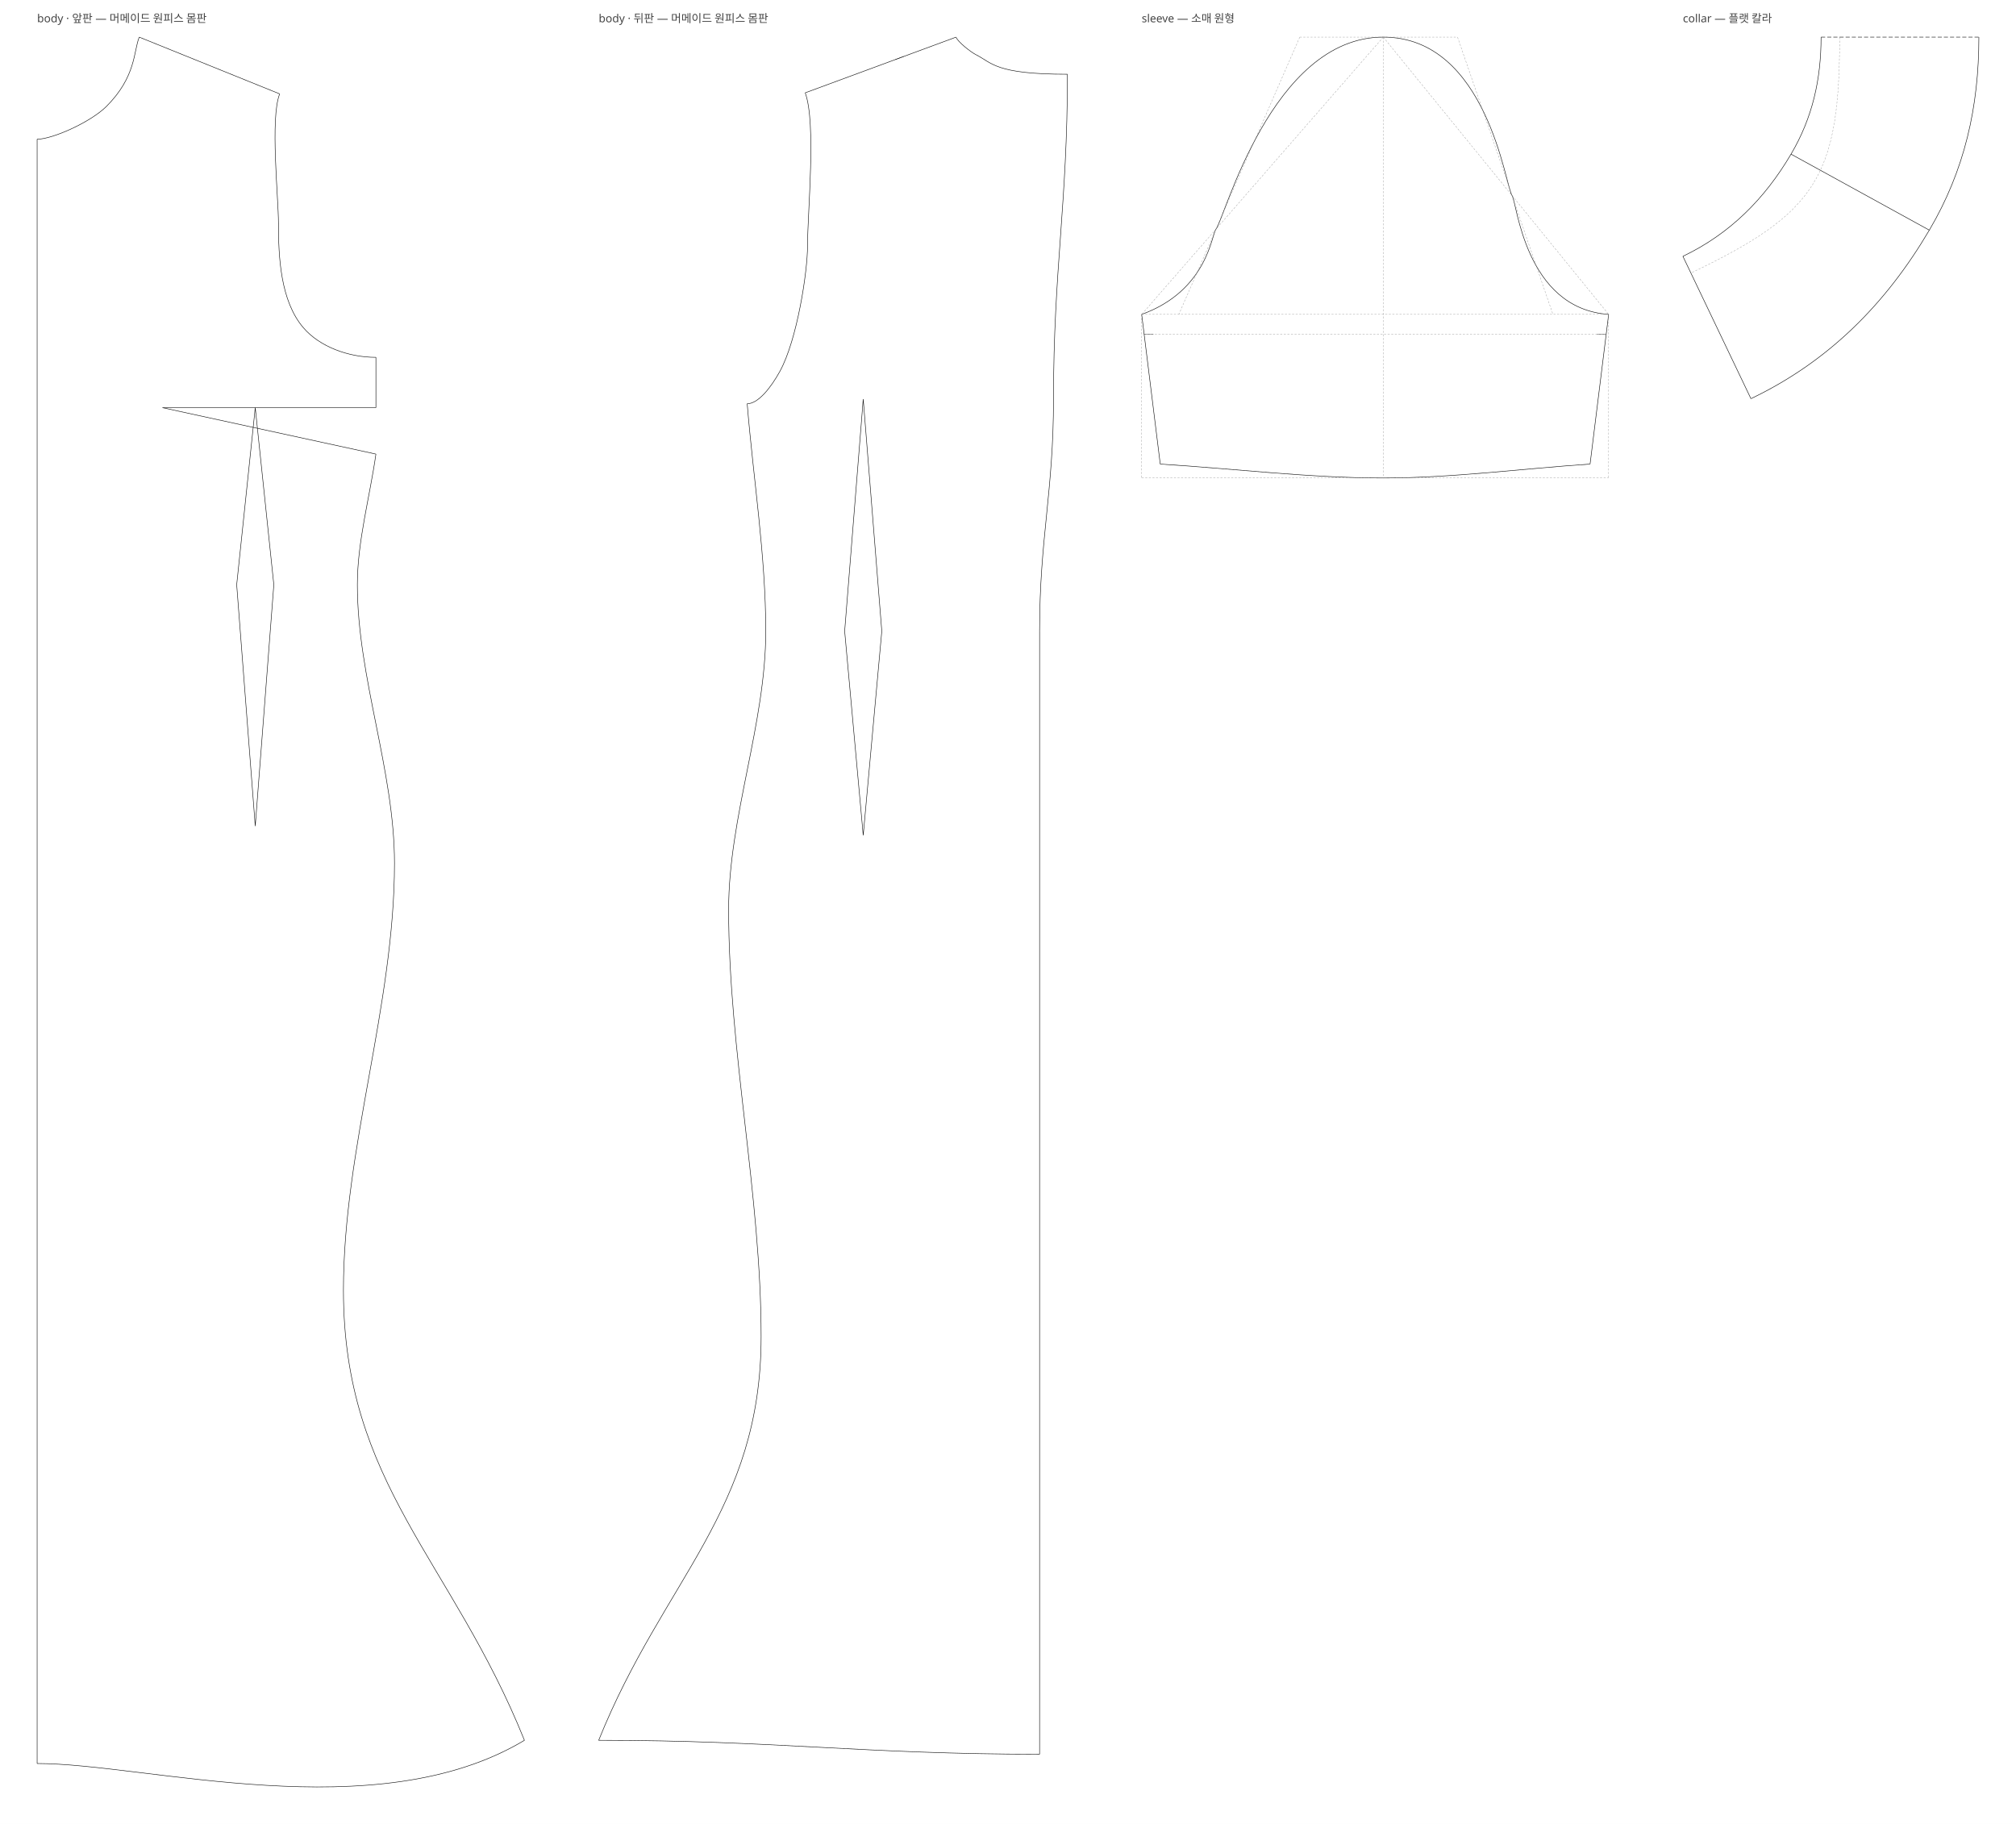
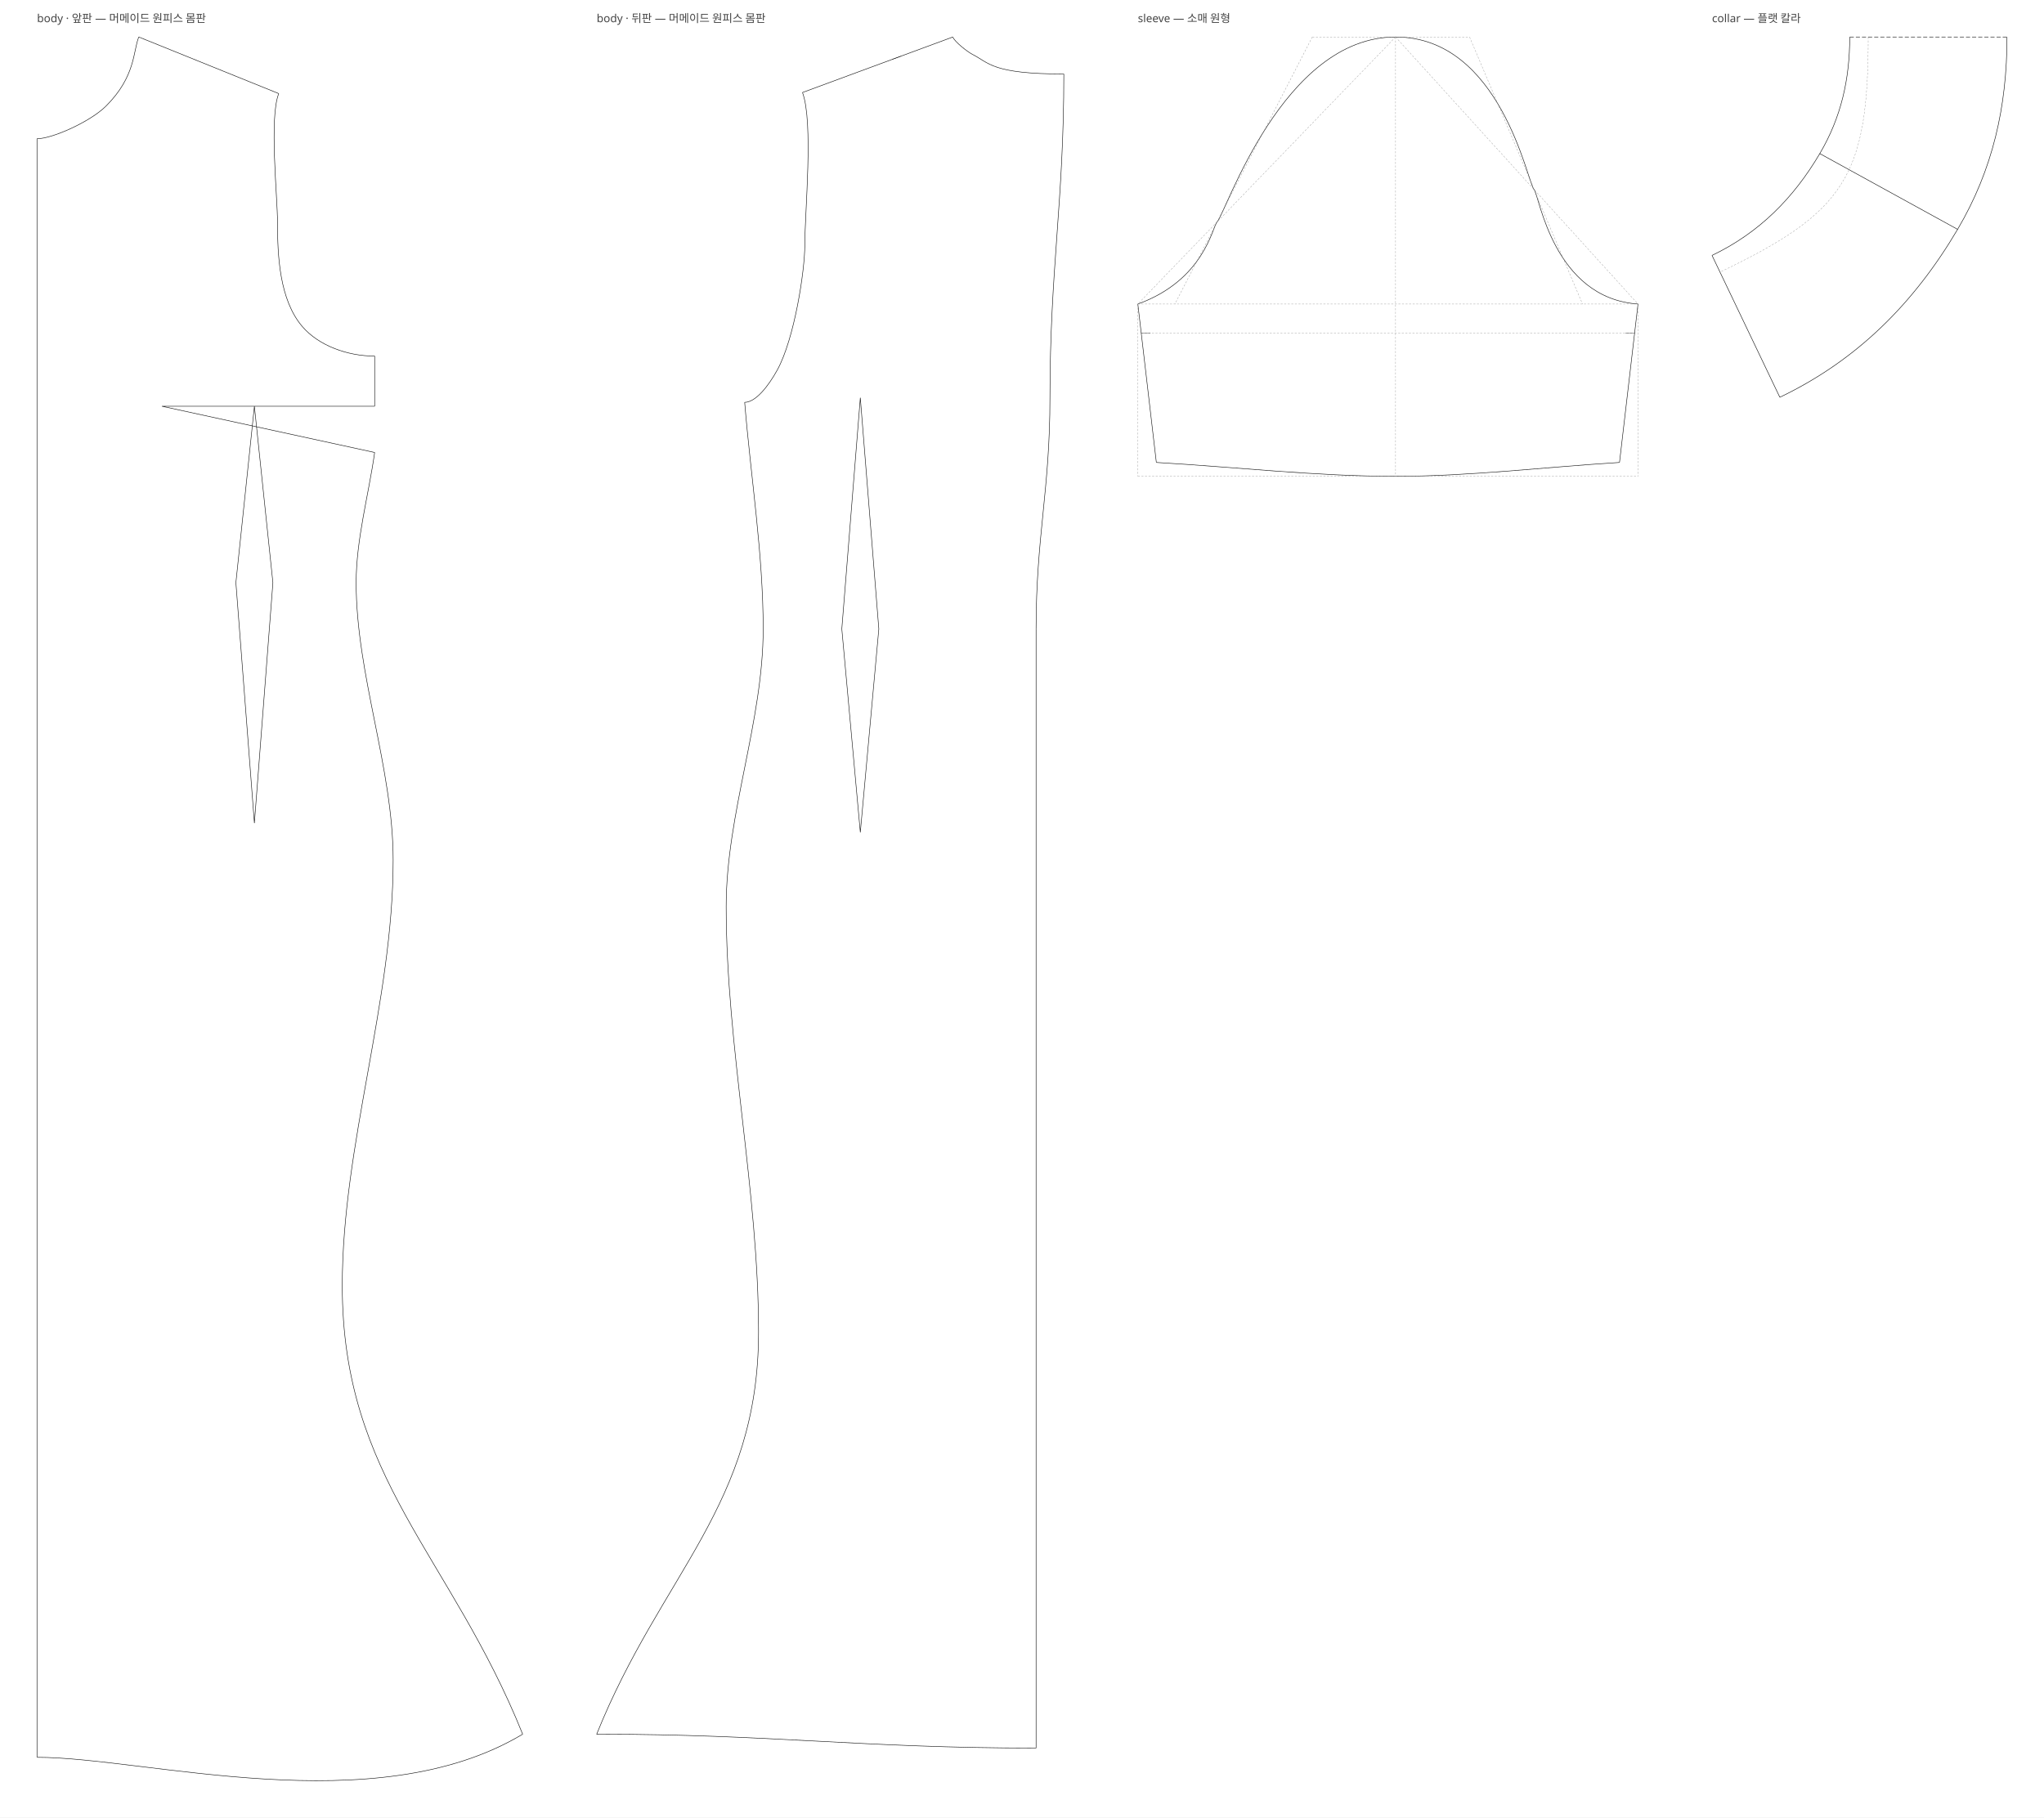
- <svg xmlns="http://www.w3.org/2000/svg" width="1379.185mm" height="1247.836mm" viewBox="0 0 1379.185 1247.836">
+ <svg xmlns="http://www.w3.org/2000/svg" width="1403.066mm" height="1247.836mm" viewBox="0 0 1403.066 1247.836">
  <rect width="100%" height="100%" fill="white" />
  <g id="body · 앞판">
    <g id="outline" fill="none" stroke="#111" stroke-width="0.35">
      <path d="M95.25 25.4C91.319 35.125 93.197 52.402 72.799 72.799C62.044 83.554 35.889 95.25 25.4 95.25" />
      <path d="M95.25 25.4L191.343 64.244" />
      <path d="M191.343 64.244C184.707 80.66 190.5 135.065 190.5 152.772C190.5 175.549 191.778 205.833 207.562 224.238C218.725 237.252 238.422 244.475 257.175 244.475" />
      <path d="M25.4 95.25L25.4 1206.5" />
      <path d="M257.175 244.475L257.175 278.903" />
      <path d="M257.175 310.653C252.984 340.154 244.475 370.253 244.475 400.05C244.475 463.471 269.875 527.129 269.875 590.55C269.875 687.63 234.95 785.57 234.95 882.65C234.95 1015.424 309.245 1067.435 358.775 1190.625" />
      <path d="M25.4 1206.5C100.161 1206.5 257.177 1251.584 358.775 1190.625" />
    </g>
    <g id="dart" fill="none" stroke="#111" stroke-width="0.35">
      <path d="M257.175 278.903L111.125 278.903L257.175 310.653" />
      <path d="M174.625 278.903L161.925 400.05L174.625 565.15L187.325 400.05L174.625 278.903" />
    </g>
    <text x="25.4" y="15.24" font-size="7.62" font-family="sans-serif" fill="#444">body · 앞판 — 머메이드 원피스 몸판</text>
  </g>
  <g id="body · 뒤판">
    <g id="outline" fill="none" stroke="#111" stroke-width="0.35">
      <path d="M654.05 25.4C655.296 28.776 664.309 35.706 667.52 37.33C678.972 43.12 680.847 50.8 730.25 50.8" />
      <path d="M550.862 63.5C558.485 84.143 552.45 145.222 552.45 168.275C552.45 185.855 545.387 232.553 533.507 254.107C527.439 265.118 518.719 276.225 511.175 276.225" />
      <path d="M730.25 50.8C730.25 139.782 720.725 184.068 720.725 273.05C720.725 336.664 711.2 368.186 711.2 431.8" />
      <path d="M711.2 431.8L711.2 1200.15" />
      <path d="M654.05 25.4L550.862 63.5" />
      <path d="M511.175 276.225C515.366 327.565 523.875 380.289 523.875 431.8C523.875 495.221 498.475 558.879 498.475 622.3C498.475 718.972 520.7 817.728 520.7 914.4C520.7 1033.496 454.025 1080.135 409.575 1190.625" />
      <path d="M711.2 1200.15C590.49 1200.15 530.285 1190.625 409.575 1190.625" />
    </g>
    <g id="dart" fill="none" stroke="#111" stroke-width="0.35">
      <path d="M590.55 273.05L577.85 431.8L590.55 571.5L603.25 431.8L590.55 273.05" />
    </g>
    <g id="mark" fill="none" stroke="#111" stroke-width="0.21">
      <path d="M618.309 38.597L612.352 40.796" />
    </g>
    <text x="409.575" y="15.24" font-size="7.62" font-family="sans-serif" fill="#444">body · 뒤판 — 머메이드 원피스 몸판</text>
  </g>
  <g id="sleeve">
    <g id="outline" fill="none" stroke="#111" stroke-width="0.35">
-       <path d="M781.05 215.083C826.185 198.758 828.856 160.221 831.907 156.719C837.628 150.153 869.696 25.4 946.335 25.4" />
-       <path d="M946.335 25.4C1017.57 25.4 1030.026 128.371 1034.431 133.791C1037.734 137.855 1043.026 211.06 1100.502 215.083" />
-       <path d="M781.05 215.083L793.75 317.5" />
-       <path d="M1100.502 215.083L1087.802 317.5" />
-       <path d="M793.75 317.5C844.103 320.643 895.884 327.025 946.335 327.025C993.125 327.025 1041.118 320.643 1087.802 317.5" />
+       <path d="M781.05 208.733C826.754 192.202 832.217 155.708 835.483 152.323C841.606 145.977 880.349 25.4 957.956 25.4" />
+       <path d="M957.956 25.4C1030.116 25.4 1048.302 124.924 1053.057 130.162C1056.624 134.091 1066.161 204.658 1124.383 208.733" />
+       <path d="M781.05 208.733L793.75 317.5" />
+       <path d="M1124.383 208.733L1111.683 317.5" />
+       <path d="M793.75 317.5C847.938 320.643 903.677 327.025 957.956 327.025C1008.783 327.025 1060.953 320.643 1111.683 317.5" />
    </g>
    <g id="construction" fill="none" stroke="#888" stroke-width="0.21" stroke-dasharray="1.4,1.05">
-       <path d="M946.335 25.4L946.335 327.025" />
-       <path d="M781.05 215.083L1100.502 215.083" />
-       <path d="M782.726 228.6L1098.826 228.6" />
-       <path d="M889.185 25.4L997.135 25.4" />
-       <path d="M946.335 25.4L781.05 215.083" />
-       <path d="M946.335 25.4L1100.502 215.083" />
-       <path d="M889.185 25.4L806.45 215.083" />
-       <path d="M997.135 25.4L1062.402 215.083" />
-       <path d="M781.05 215.083L781.05 327.025" />
-       <path d="M1100.502 215.083L1100.502 327.025" />
-       <path d="M781.05 327.025L1100.502 327.025" />
+       <path d="M957.956 25.4L957.956 327.025" />
+       <path d="M781.05 208.733L1124.383 208.733" />
+       <path d="M783.37 228.6L1122.064 228.6" />
+       <path d="M900.806 25.4L1008.756 25.4" />
+       <path d="M957.956 25.4L781.05 208.733" />
+       <path d="M957.956 25.4L1124.383 208.733" />
+       <path d="M900.806 25.4L806.45 208.733" />
+       <path d="M1008.756 25.4L1086.283 208.733" />
+       <path d="M781.05 208.733L781.05 327.025" />
+       <path d="M1124.383 208.733L1124.383 327.025" />
+       <path d="M781.05 327.025L1124.383 327.025" />
    </g>
    <g id="mark" fill="none" stroke="#111" stroke-width="0.21">
-       <path d="M782.726 228.6L789.076 228.6" />
-       <path d="M1098.826 228.6L1092.476 228.6" />
+       <path d="M783.37 228.6L789.72 228.6" />
+       <path d="M1122.064 228.6L1115.714 228.6" />
    </g>
    <text x="781.05" y="15.24" font-size="7.62" font-family="sans-serif" fill="#444">sleeve — 소매 원형</text>
  </g>
  <g id="collar">
    <g id="outline" fill="none" stroke="#111" stroke-width="0.35">
-       <path d="M1245.835 25.4C1245.835 54.33 1239.969 80.537 1225.28 105.46C1207.194 136.146 1183.44 159.99 1151.302 175.348" />
-       <path d="M1353.785 25.4C1353.785 73.121 1344.109 116.351 1319.878 157.463C1290.045 208.082 1250.861 247.413 1197.847 272.748" />
-       <path d="M1151.302 175.348L1197.847 272.748" />
+       <path d="M1269.716 25.4C1269.716 54.33 1263.85 80.537 1249.161 105.46C1231.076 136.146 1207.322 159.99 1175.183 175.348" />
+       <path d="M1377.666 25.4C1377.666 73.121 1367.99 116.351 1343.76 157.463C1313.927 208.082 1274.743 247.413 1221.729 272.748" />
+       <path d="M1175.183 175.348L1221.729 272.748" />
    </g>
    <g id="construction" fill="none" stroke="#888" stroke-width="0.21" stroke-dasharray="1.4,1.05">
-       <path d="M1258.535 25.4C1258.535 120.803 1242.857 145.671 1156.778 186.807" />
+       <path d="M1282.416 25.4C1282.416 120.803 1266.738 145.671 1180.659 186.807" />
    </g>
    <g id="notch" fill="none" stroke="#111" stroke-width="0.35">
-       <path d="M1225.28 105.46L1319.878 157.463" />
+       <path d="M1249.161 105.46L1343.76 157.463" />
    </g>
    <g id="fold" fill="none" stroke="#111" stroke-width="0.35" stroke-dasharray="2.8,1.4">
-       <path d="M1245.835 25.4L1353.785 25.4" />
+       <path d="M1269.716 25.4L1377.666 25.4" />
    </g>
-     <text x="1151.302" y="15.24" font-size="7.62" font-family="sans-serif" fill="#444">collar — 플랫 칼라</text>
+     <text x="1175.183" y="15.24" font-size="7.62" font-family="sans-serif" fill="#444">collar — 플랫 칼라</text>
  </g>
</svg>
